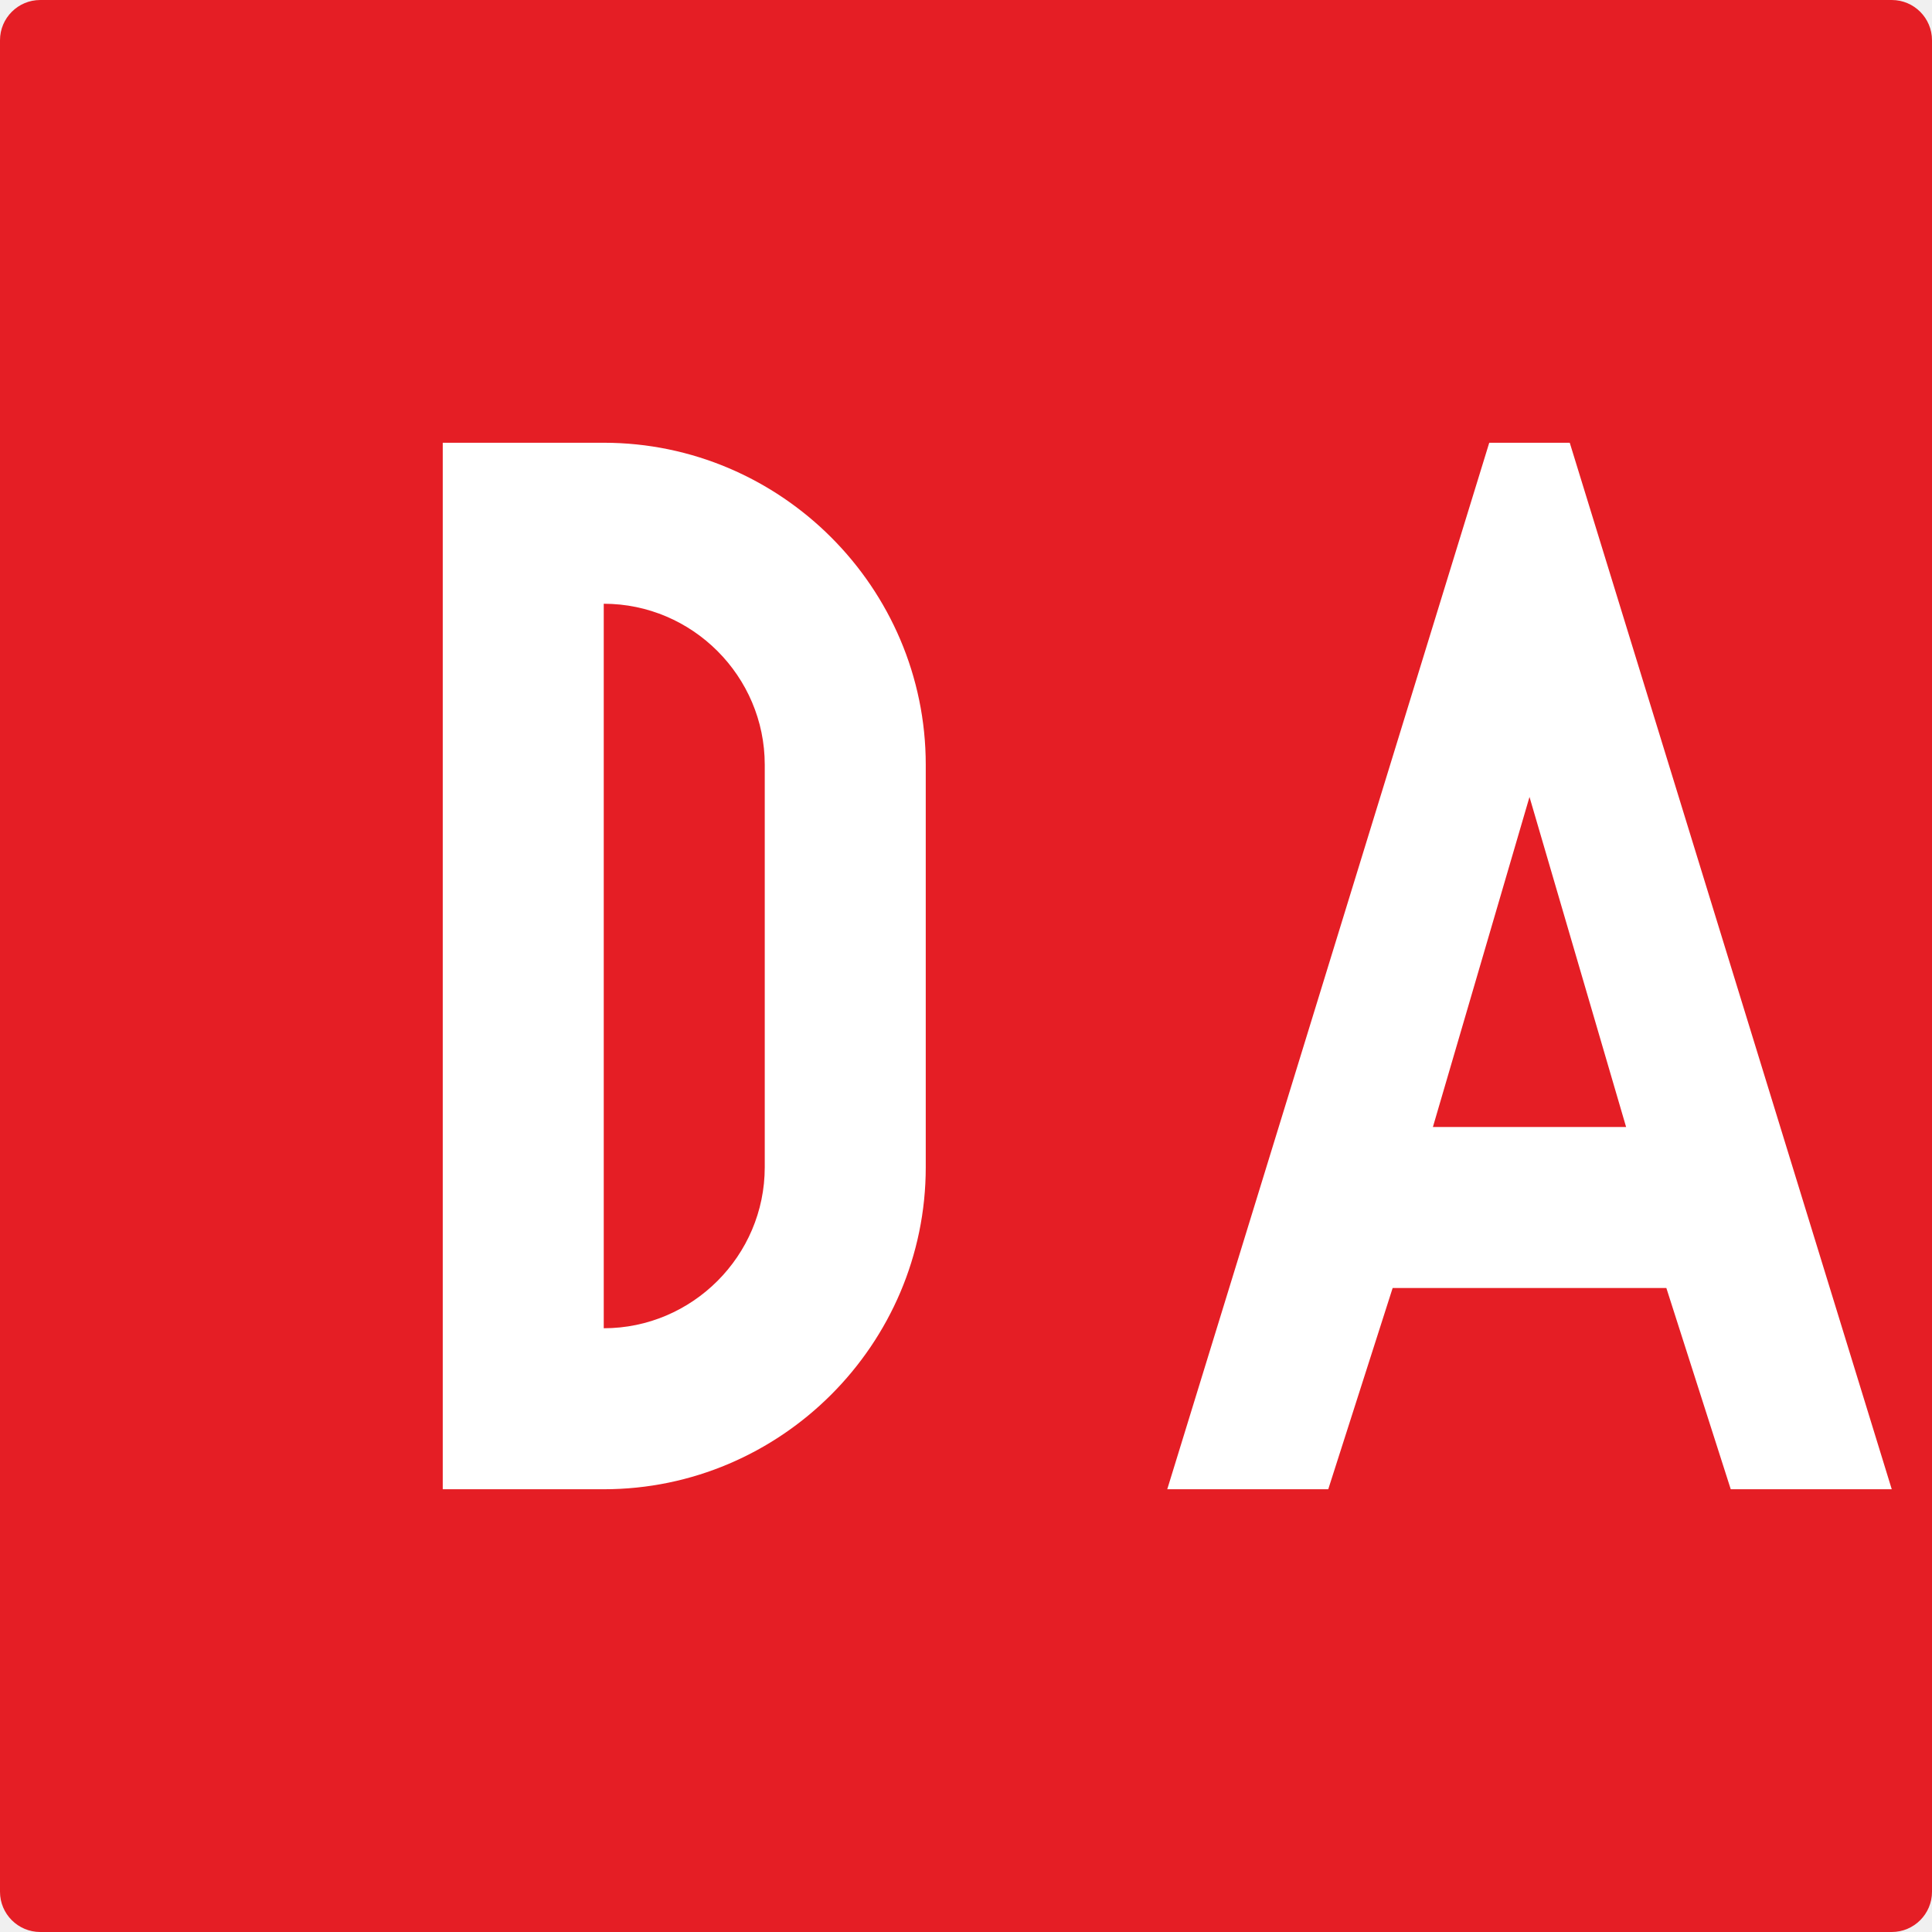
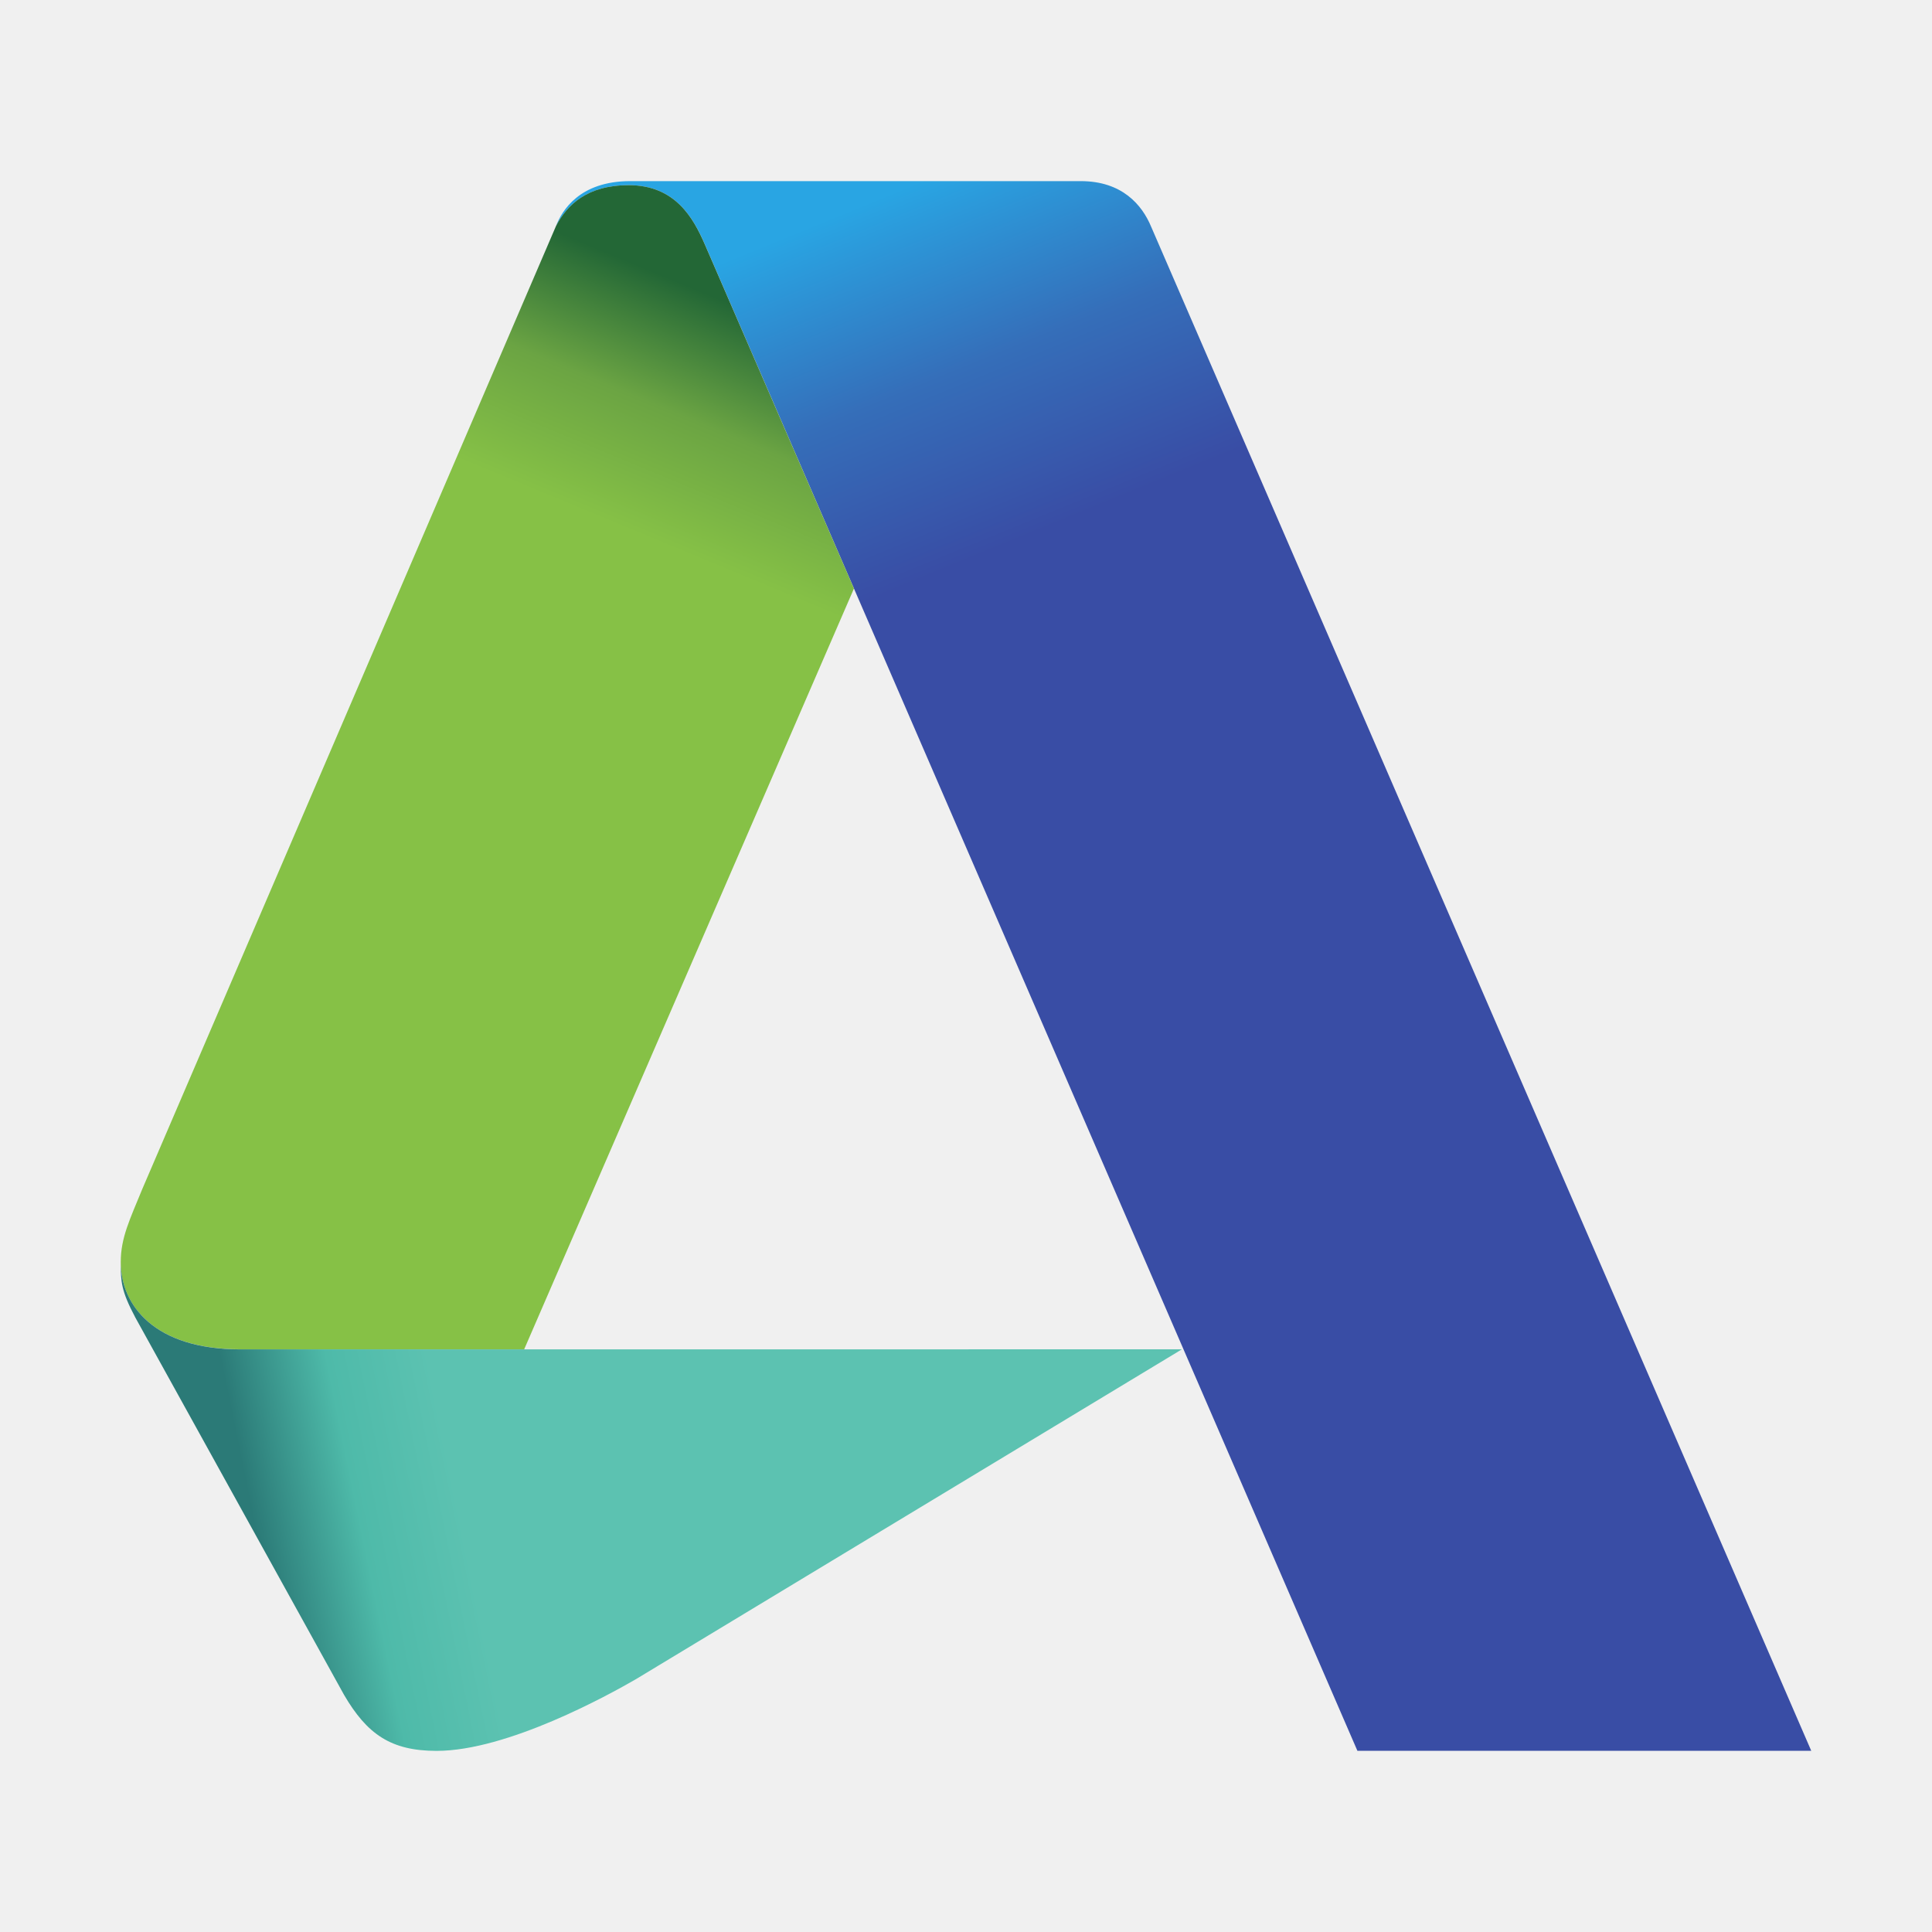
- <svg xmlns="http://www.w3.org/2000/svg" viewBox="0 0 24 24" width="24" height="24">
-   <path fill="#E51E25" d="M23.5,0h-23C0.224,0,0,0.224,0,0.5v23C0,23.776,0.224,24,0.5,24h23c0.276,0,0.5-0.224,0.5-0.5v-23 C24,0.224,23.776,0,23.5,0z" />
-   <path fill="#FFFFFF" d="M7.5,5.5h-2v13h2c2.2,0,4-1.8,4-4v-5C11.5,7.3,9.7,5.5,7.5,5.5z M9.5,14.5c0,1.1-0.9,2-2,2v-9 c1.1,0,2,0.9,2,2V14.5z" />
-   <path fill="#FFFFFF" d="M18.5,5.5l-4,13h2l0.8-2.5h3.4l0.8,2.5h2l-4-13H18.5z M17.8,14l1.2-4.1L20.2,14H17.8z" />
+ <svg xmlns="http://www.w3.org/2000/svg" width="800px" height="800px" viewBox="0 0 32 32" fill="none">
+   <path d="M22.483 28.999L11.672 4.04C11.486 3.616 11.187 3.067 10.414 3.067C9.724 3.067 9.395 3.393 9.209 3.744C9.305 3.491 9.596 3 10.438 3H17.9C18.587 3 18.917 3.395 19.067 3.756L30 28.999H22.483Z" fill="url(#paint0_linear_87_7311)" />
+   <path d="M9.209 3.744L2.359 19.689C2.151 20.197 2 20.5 2 20.903C2 21.625 2.563 22.349 3.982 22.349H8.682L14.144 9.748L11.671 4.041C11.485 3.616 11.187 3.067 10.414 3.067C9.723 3.067 9.394 3.393 9.209 3.744Z" fill="url(#paint1_linear_87_7311)" />
+   <path d="M3.982 22.35L19.576 22.349L10.527 27.816C10.085 28.071 8.408 29 7.231 29C6.472 29 6.078 28.721 5.699 28.073L2.242 21.823C2.004 21.375 2 21.226 2 20.903C2 21.625 2.563 22.35 3.982 22.35Z" fill="url(#paint2_linear_87_7311)" />
+   <defs>
+     <linearGradient id="paint0_linear_87_7311" x1="14.05" y1="3.484" x2="16.369" y2="9.147" gradientUnits="userSpaceOnUse">
+       <stop stop-color="#29A5E3" />
+       <stop offset="0.515" stop-color="#356EB9" />
+       <stop offset="1" stop-color="#394DA5" />
+     </linearGradient>
+     <linearGradient id="paint1_linear_87_7311" x1="12.386" y1="5.147" x2="10.809" y2="8.947" gradientUnits="userSpaceOnUse">
+       <stop stop-color="#236736" />
+       <stop offset="0.493" stop-color="#6BA443" />
+       <stop offset="1" stop-color="#86C146" />
+     </linearGradient>
+     <linearGradient id="paint2_linear_87_7311" x1="4.173" y1="25.061" x2="7.485" y2="24.384" gradientUnits="userSpaceOnUse">
+       <stop stop-color="#2B7A77" />
+       <stop offset="0.51" stop-color="#4EBAA9" />
+       <stop offset="1" stop-color="#5CC2B1" />
+     </linearGradient>
+   </defs>
</svg>
